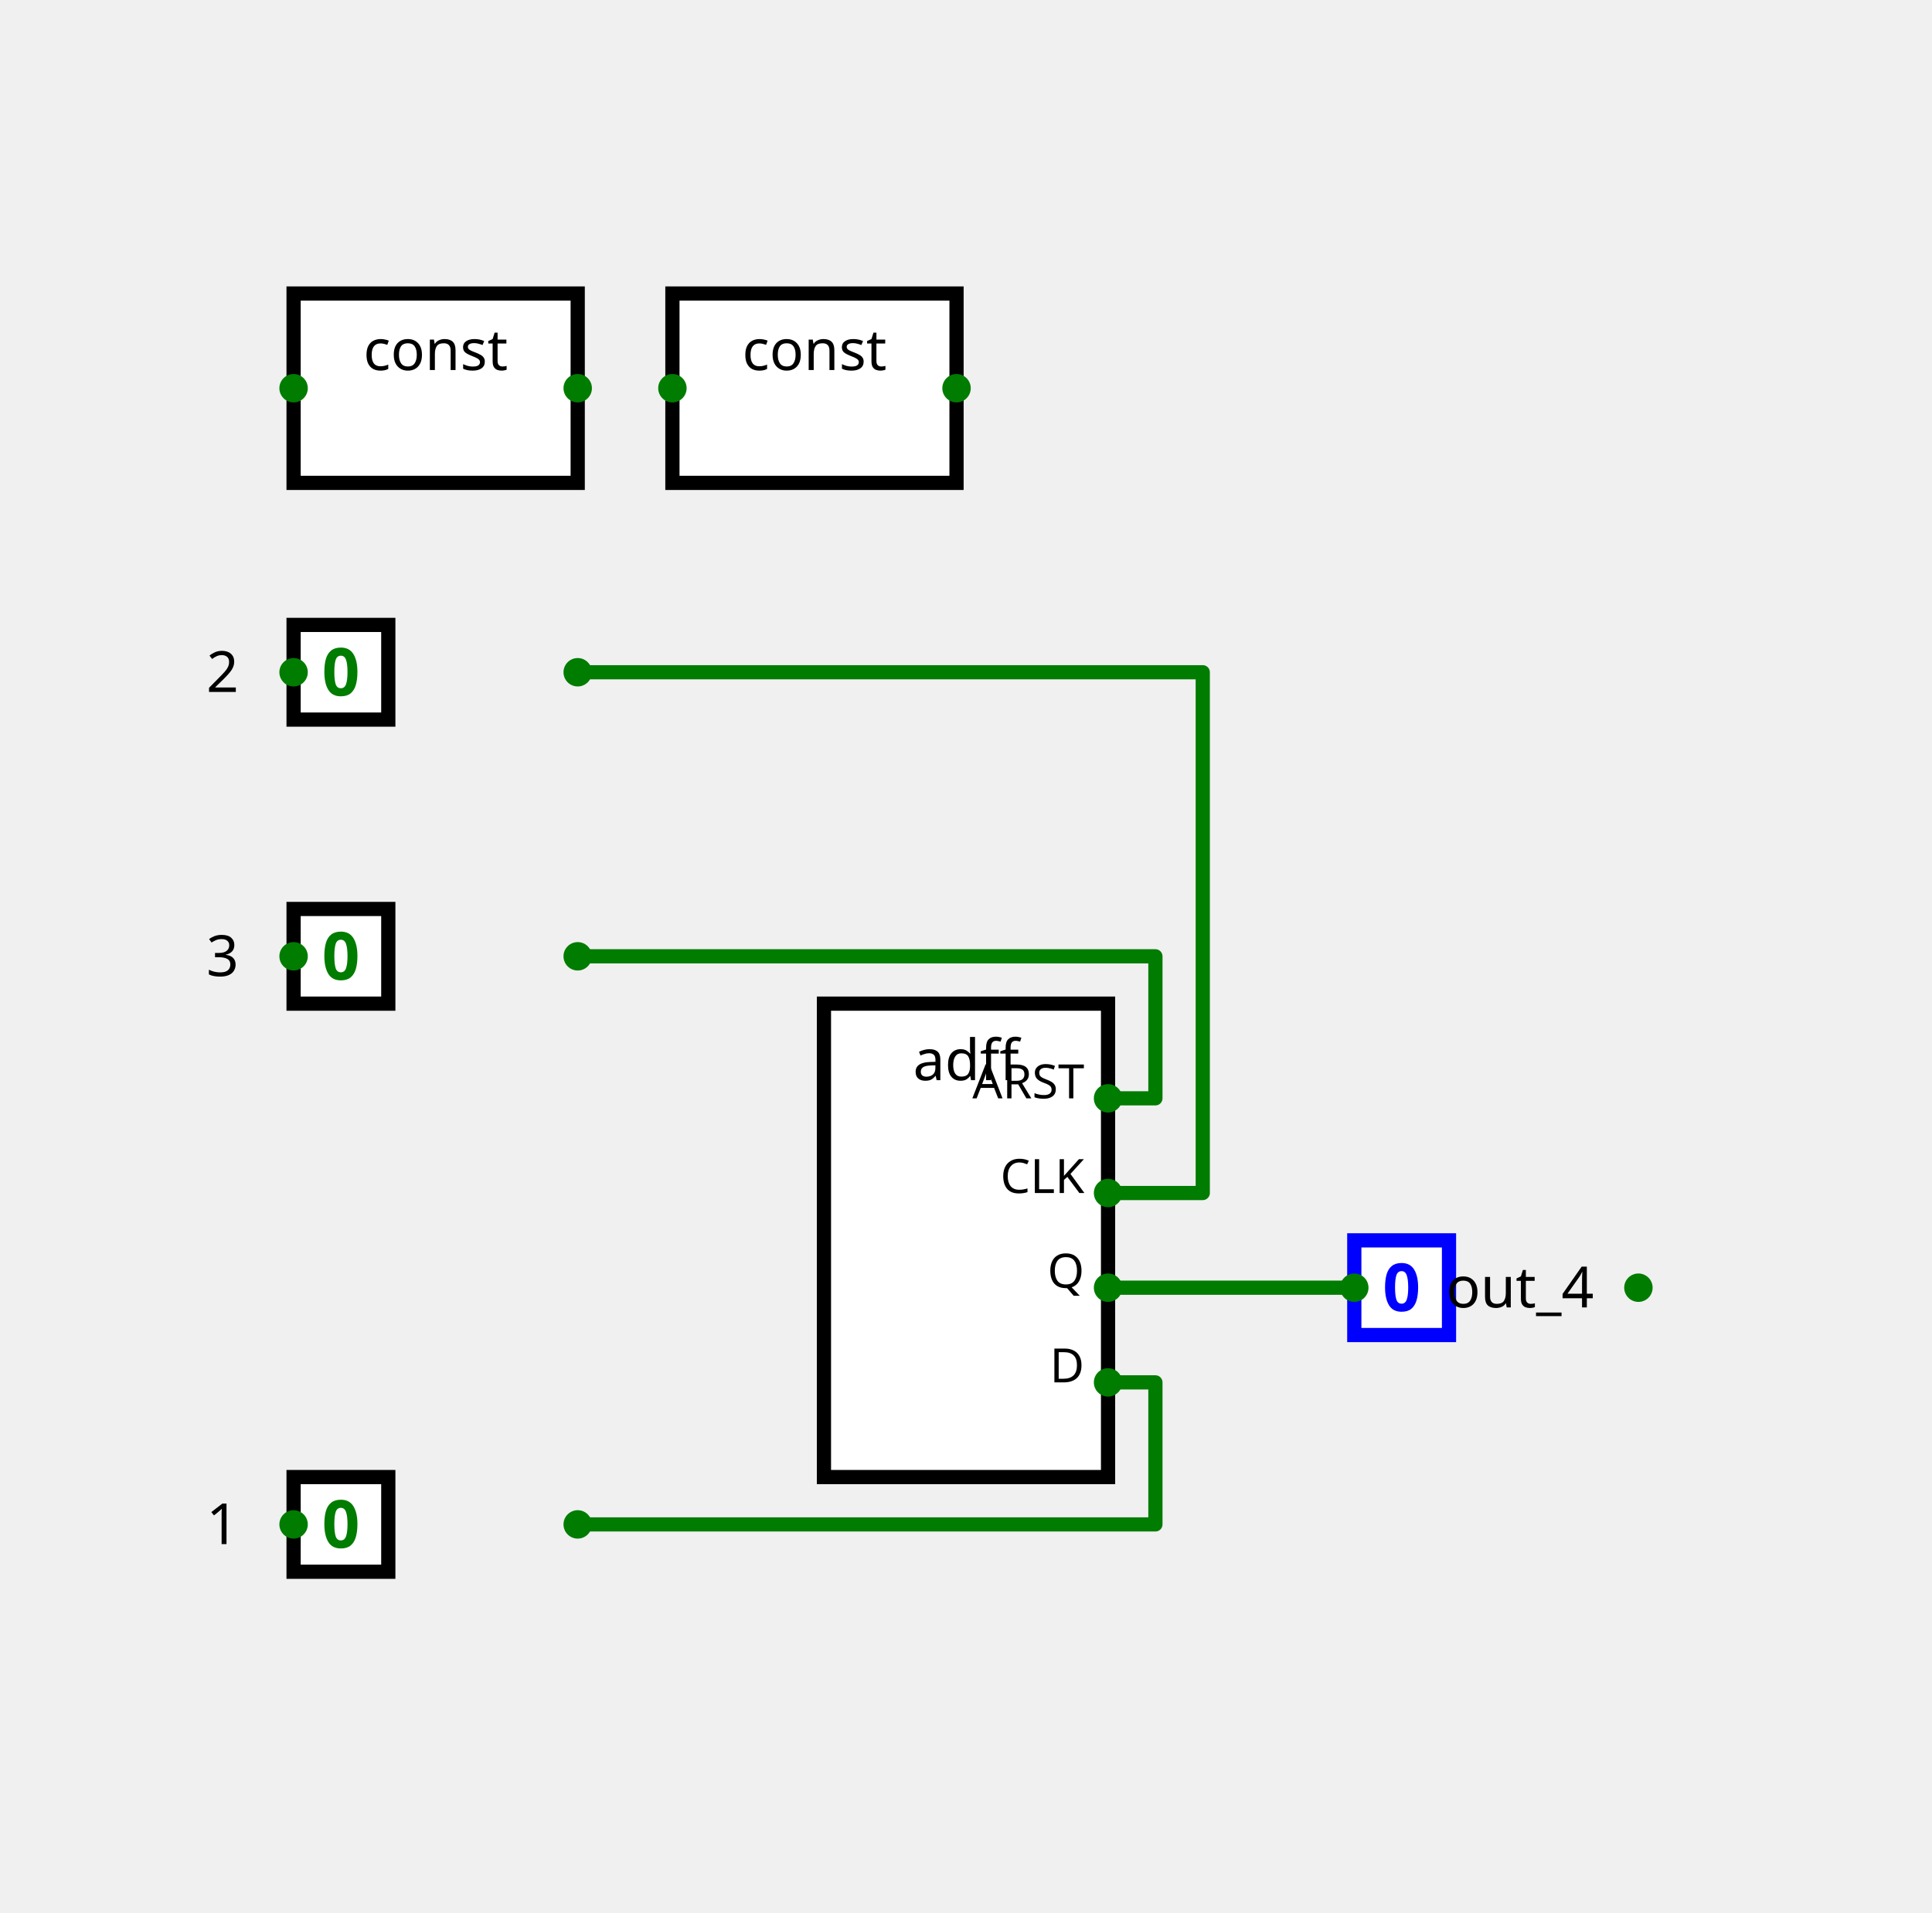
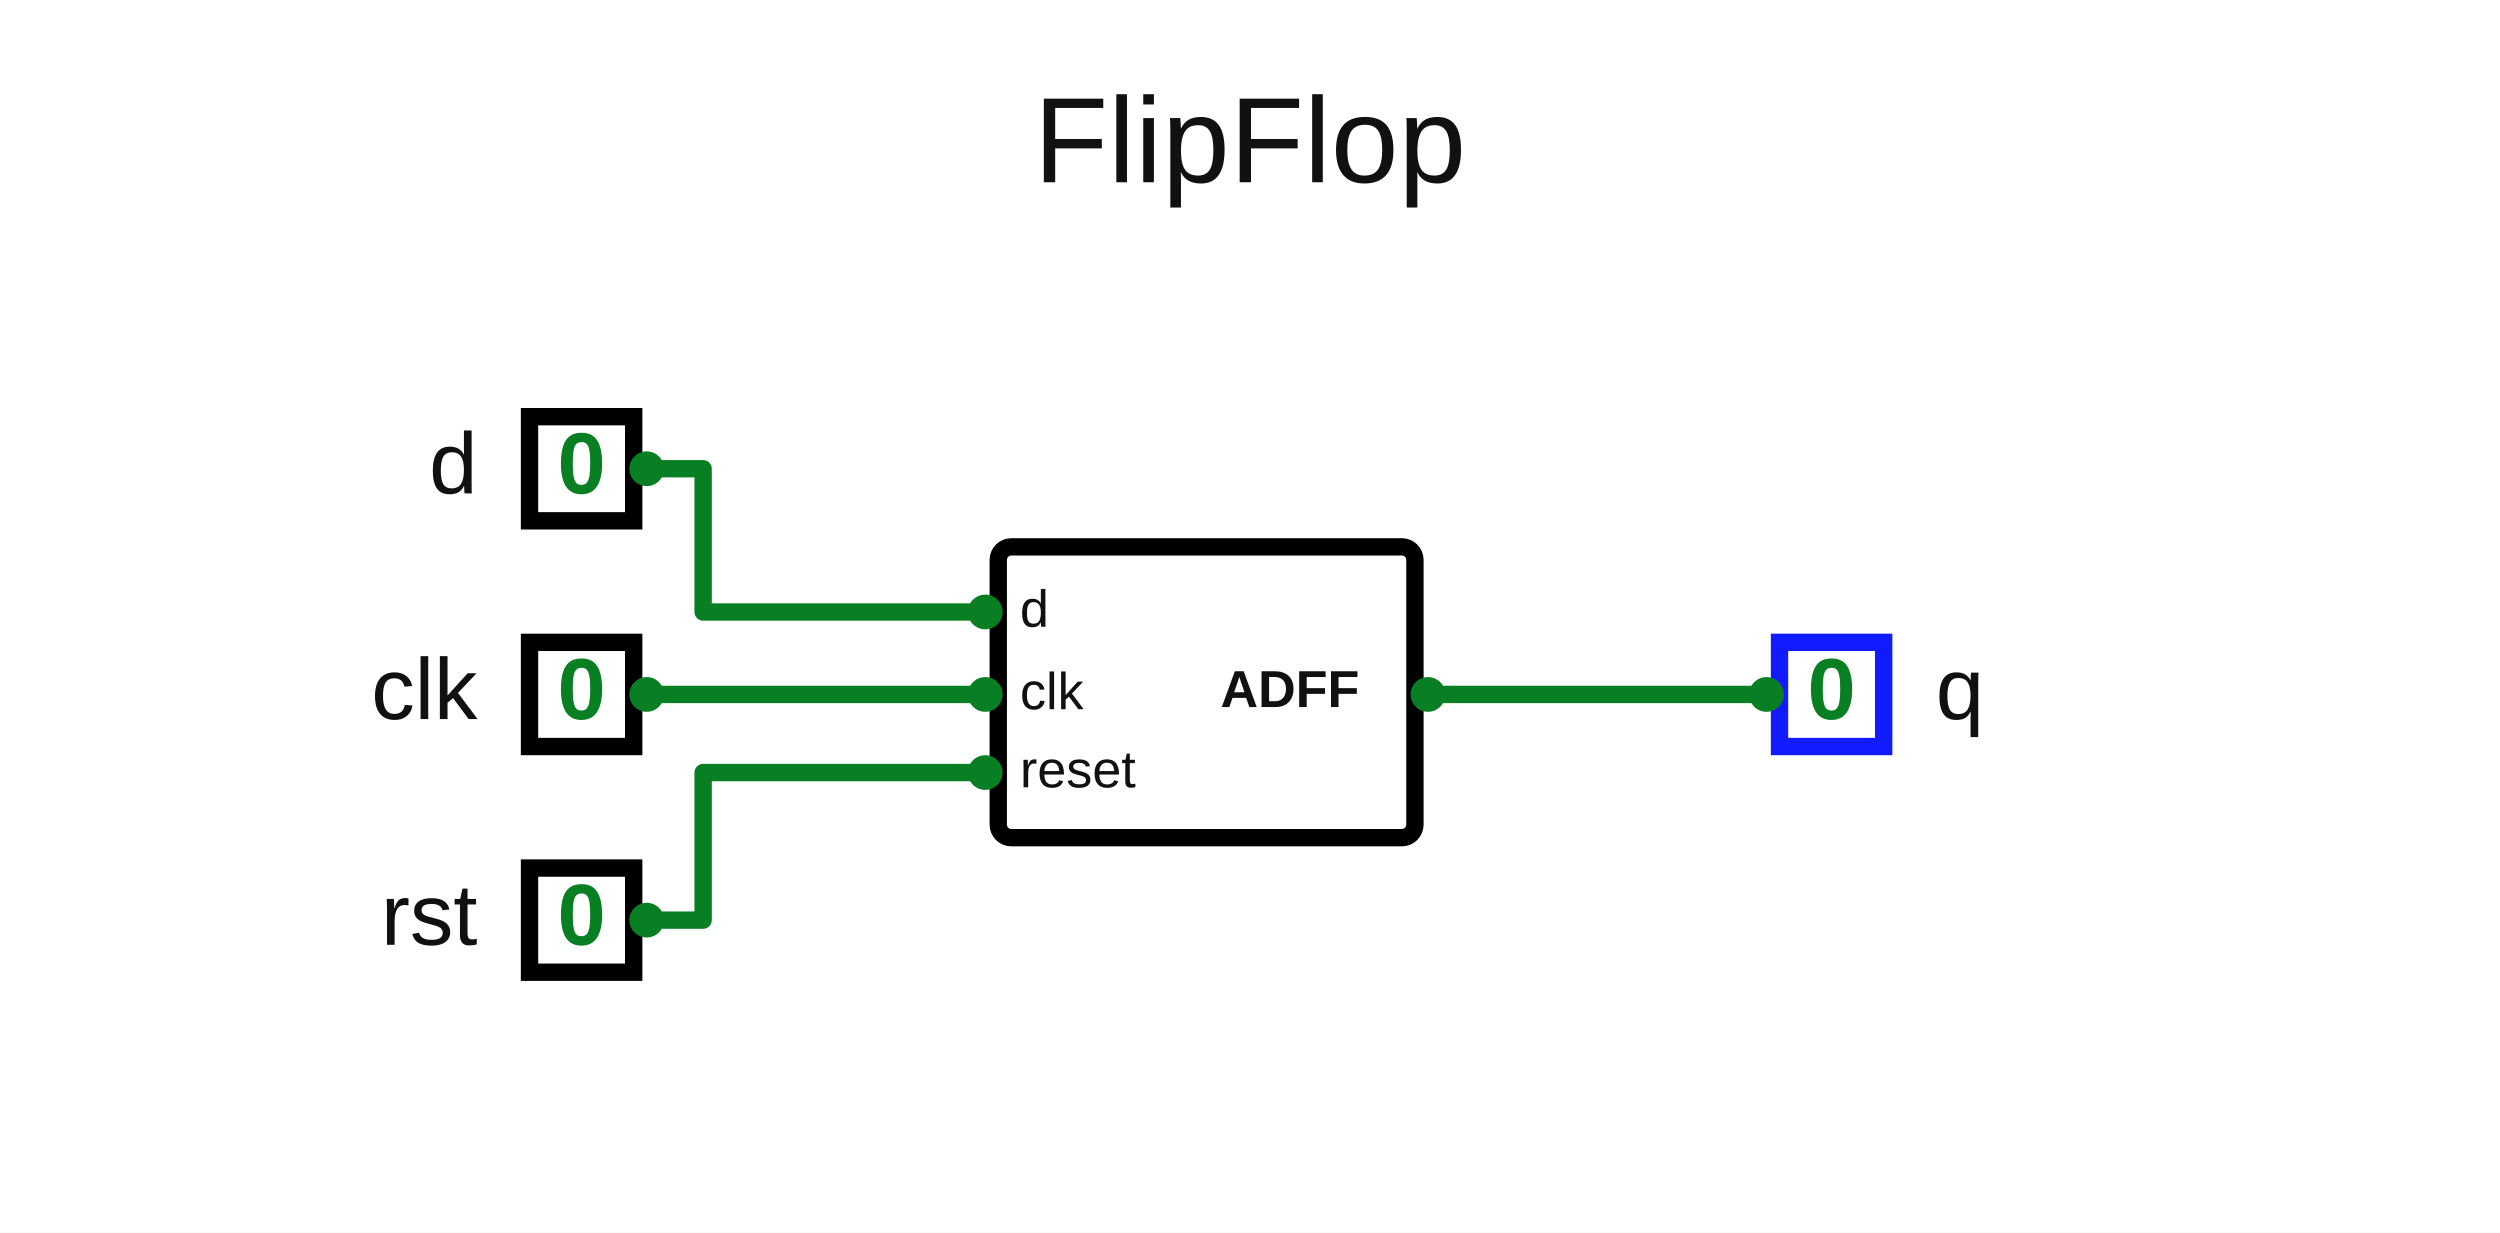
- <svg xmlns="http://www.w3.org/2000/svg" width="408" height="404">
+ <svg xmlns="http://www.w3.org/2000/svg" width="576" height="284" viewBox="0 0 576 284">
  <style>
-             .gate { fill: #ffffff; stroke: #000000; stroke-width: 3px; }
-             .wire { fill: none; stroke: #007c00; stroke-width: 3px; stroke-linejoin: round; }
-             .label { font-family: 'Segoe UI', Tahoma, Geneva, Verdana, sans-serif; font-size: 12px; fill: #000000; text-anchor: middle; dominant-baseline: middle; }
-             .pin { fill: #007c00; }
-             .port-label { font-family: 'Segoe UI', Tahoma, Geneva, Verdana, sans-serif; font-size: 10px; fill: #000000; }
-             .io-box { fill: #ffffff; stroke: #000000; stroke-width: 3px; }
-             .io-text { font-family: 'Segoe UI', Tahoma, Geneva, Verdana, sans-serif; font-size: 14px; fill: #007c00; text-anchor: middle; dominant-baseline: middle; font-weight: bold; }
-             .out-box { stroke: #0000ff; }
-             .out-text { fill: #0000ff; }
-         </style>
-   <g transform="translate(50, 50)">
-     <path class="wire" d="M 72 152 L 194 152 L 194 182 L 184 182" />
-     <path class="wire" d="M 72 92 L 204 92 L 204 202 L 184 202" />
-     <path class="wire" d="M 72 272 L 194 272 L 194 242 L 184 242" />
-     <path class="wire" d="M 184 222 L 236 222" />
-     <rect class="gate" x="12" y="12" width="60" height="40" />
-     <text class="label" x="42" y="24">const</text>
-     <circle class="pin" cx="12" cy="32" r="3" />
-     <circle class="pin" cx="72" cy="32" r="3" />
-     <rect class="gate" x="92" y="12" width="60" height="40" />
-     <text class="label" x="122" y="24">const</text>
-     <circle class="pin" cx="92" cy="32" r="3" />
-     <circle class="pin" cx="152" cy="32" r="3" />
-     <text class="label" x="-3" y="272">1</text>
-     <rect class="io-box" x="12" y="262" width="20" height="20" />
-     <text class="io-text" x="22" y="272">0</text>
-     <circle class="pin" cx="12" cy="272" r="3" />
-     <circle class="pin" cx="72" cy="272" r="3" />
-     <text class="label" x="-3" y="92">2</text>
-     <rect class="io-box" x="12" y="82" width="20" height="20" />
-     <text class="io-text" x="22" y="92">0</text>
-     <circle class="pin" cx="12" cy="92" r="3" />
-     <circle class="pin" cx="72" cy="92" r="3" />
-     <text class="label" x="-3" y="152">3</text>
-     <rect class="io-box" x="12" y="142" width="20" height="20" />
-     <text class="io-text" x="22" y="152">0</text>
-     <circle class="pin" cx="12" cy="152" r="3" />
-     <circle class="pin" cx="72" cy="152" r="3" />
-     <rect class="io-box out-box" x="236" y="212" width="20" height="20" />
-     <text class="io-text out-text" x="246" y="222">0</text>
-     <text class="label" x="271" y="222">out_4</text>
-     <circle class="pin" cx="236" cy="222" r="3" />
-     <circle class="pin" cx="296" cy="222" r="3" />
-     <rect class="gate" x="124" y="162" width="60" height="100" />
-     <text class="label" x="154" y="174">adff</text>
-     <circle class="pin" cx="184" cy="182" r="3" />
-     <text class="port-label" x="179" y="182" text-anchor="end">ARST</text>
-     <circle class="pin" cx="184" cy="202" r="3" />
-     <text class="port-label" x="179" y="202" text-anchor="end">CLK</text>
-     <circle class="pin" cx="184" cy="242" r="3" />
-     <text class="port-label" x="179" y="242" text-anchor="end">D</text>
-     <circle class="pin" cx="184" cy="222" r="3" />
-     <text class="port-label" x="179" y="222" text-anchor="end">Q</text>
+ .canvas{fill:#fff}.gate,.module,.io-box{fill:#fff;stroke:#000;stroke-width:4}.module.expanded{fill:#fafafa;stroke-dasharray:8 6}.wire{fill:none;stroke:#087f23;stroke-width:4;stroke-linecap:round;stroke-linejoin:round}.bridge{stroke:#83ea91}.gate-line{fill:none;stroke:#000;stroke-width:4;stroke-linecap:round}.pin{fill:#087f23}.io-box.output{stroke:#101cff}.io-value{font:700 20px Arial,sans-serif;fill:#087f23;text-anchor:middle;dominant-baseline:middle}.io-value.output{fill:#087f23}.title{font:28px Arial,sans-serif;fill:#111;text-anchor:middle}.io-label{font:20px Arial,sans-serif;fill:#111;dominant-baseline:middle}.io-label.left{text-anchor:end}.io-label.right{text-anchor:start}.module-title{font:18px Arial,sans-serif;fill:#111;text-anchor:middle}.instance-name{font:12px Arial,sans-serif;fill:#666;text-anchor:middle}.gate-label{font:700 12px Arial,sans-serif;fill:#111;text-anchor:middle;dominant-baseline:middle}.port-label{font:12px Arial,sans-serif;fill:#111;dominant-baseline:middle}.port-left{text-anchor:start}.port-right{text-anchor:end}
+ </style>
+   <rect class="canvas" width="100%" height="100%" />
+   <text class="title" x="288" y="42">FlipFlop</text>
+   <g transform="translate(110 84)">
+     <path class="wire" d="M 42 128 L 52 128 L 52 94 L 114 94" />
+     <path class="wire" d="M 42 76 L 114 76" />
+     <path class="wire" d="M 42 24 L 52 24 L 52 57 L 114 57" />
+     <path class="wire" d="M 222 76 L 294 76" />
+     <rect class="io-box" x="12" y="12" width="24" height="24" />
+     <text class="io-value" x="24" y="24">0</text>
+     <text class="io-label left" x="0" y="24">d</text>
+     <circle class="pin" cx="39" cy="24" r="4" />
+     <rect class="io-box" x="12" y="64" width="24" height="24" />
+     <text class="io-value" x="24" y="76">0</text>
+     <text class="io-label left" x="0" y="76">clk</text>
+     <circle class="pin" cx="39" cy="76" r="4" />
+     <rect class="io-box" x="12" y="116" width="24" height="24" />
+     <text class="io-value" x="24" y="128">0</text>
+     <text class="io-label left" x="0" y="128">rst</text>
+     <circle class="pin" cx="39" cy="128" r="4" />
+     <rect class="io-box output" x="300" y="64" width="24" height="24" />
+     <text class="io-value output" x="312" y="76">0</text>
+     <text class="io-label right" x="336" y="76">q</text>
+     <circle class="pin" cx="297" cy="76" r="4" />
+     <rect class="gate" x="120" y="42" width="96" height="67" rx="3" />
+     <text class="gate-label" x="187.2" y="75.5">ADFF</text>
+     <circle class="pin" cx="117" cy="94" r="4" />
+     <text class="port-label port-left" x="125" y="94">reset</text>
+     <circle class="pin" cx="117" cy="76" r="4" />
+     <text class="port-label port-left" x="125" y="76">clk</text>
+     <circle class="pin" cx="117" cy="57" r="4" />
+     <text class="port-label port-left" x="125" y="57">d</text>
+     <circle class="pin" cx="219" cy="76" r="4" />
  </g>
</svg>
